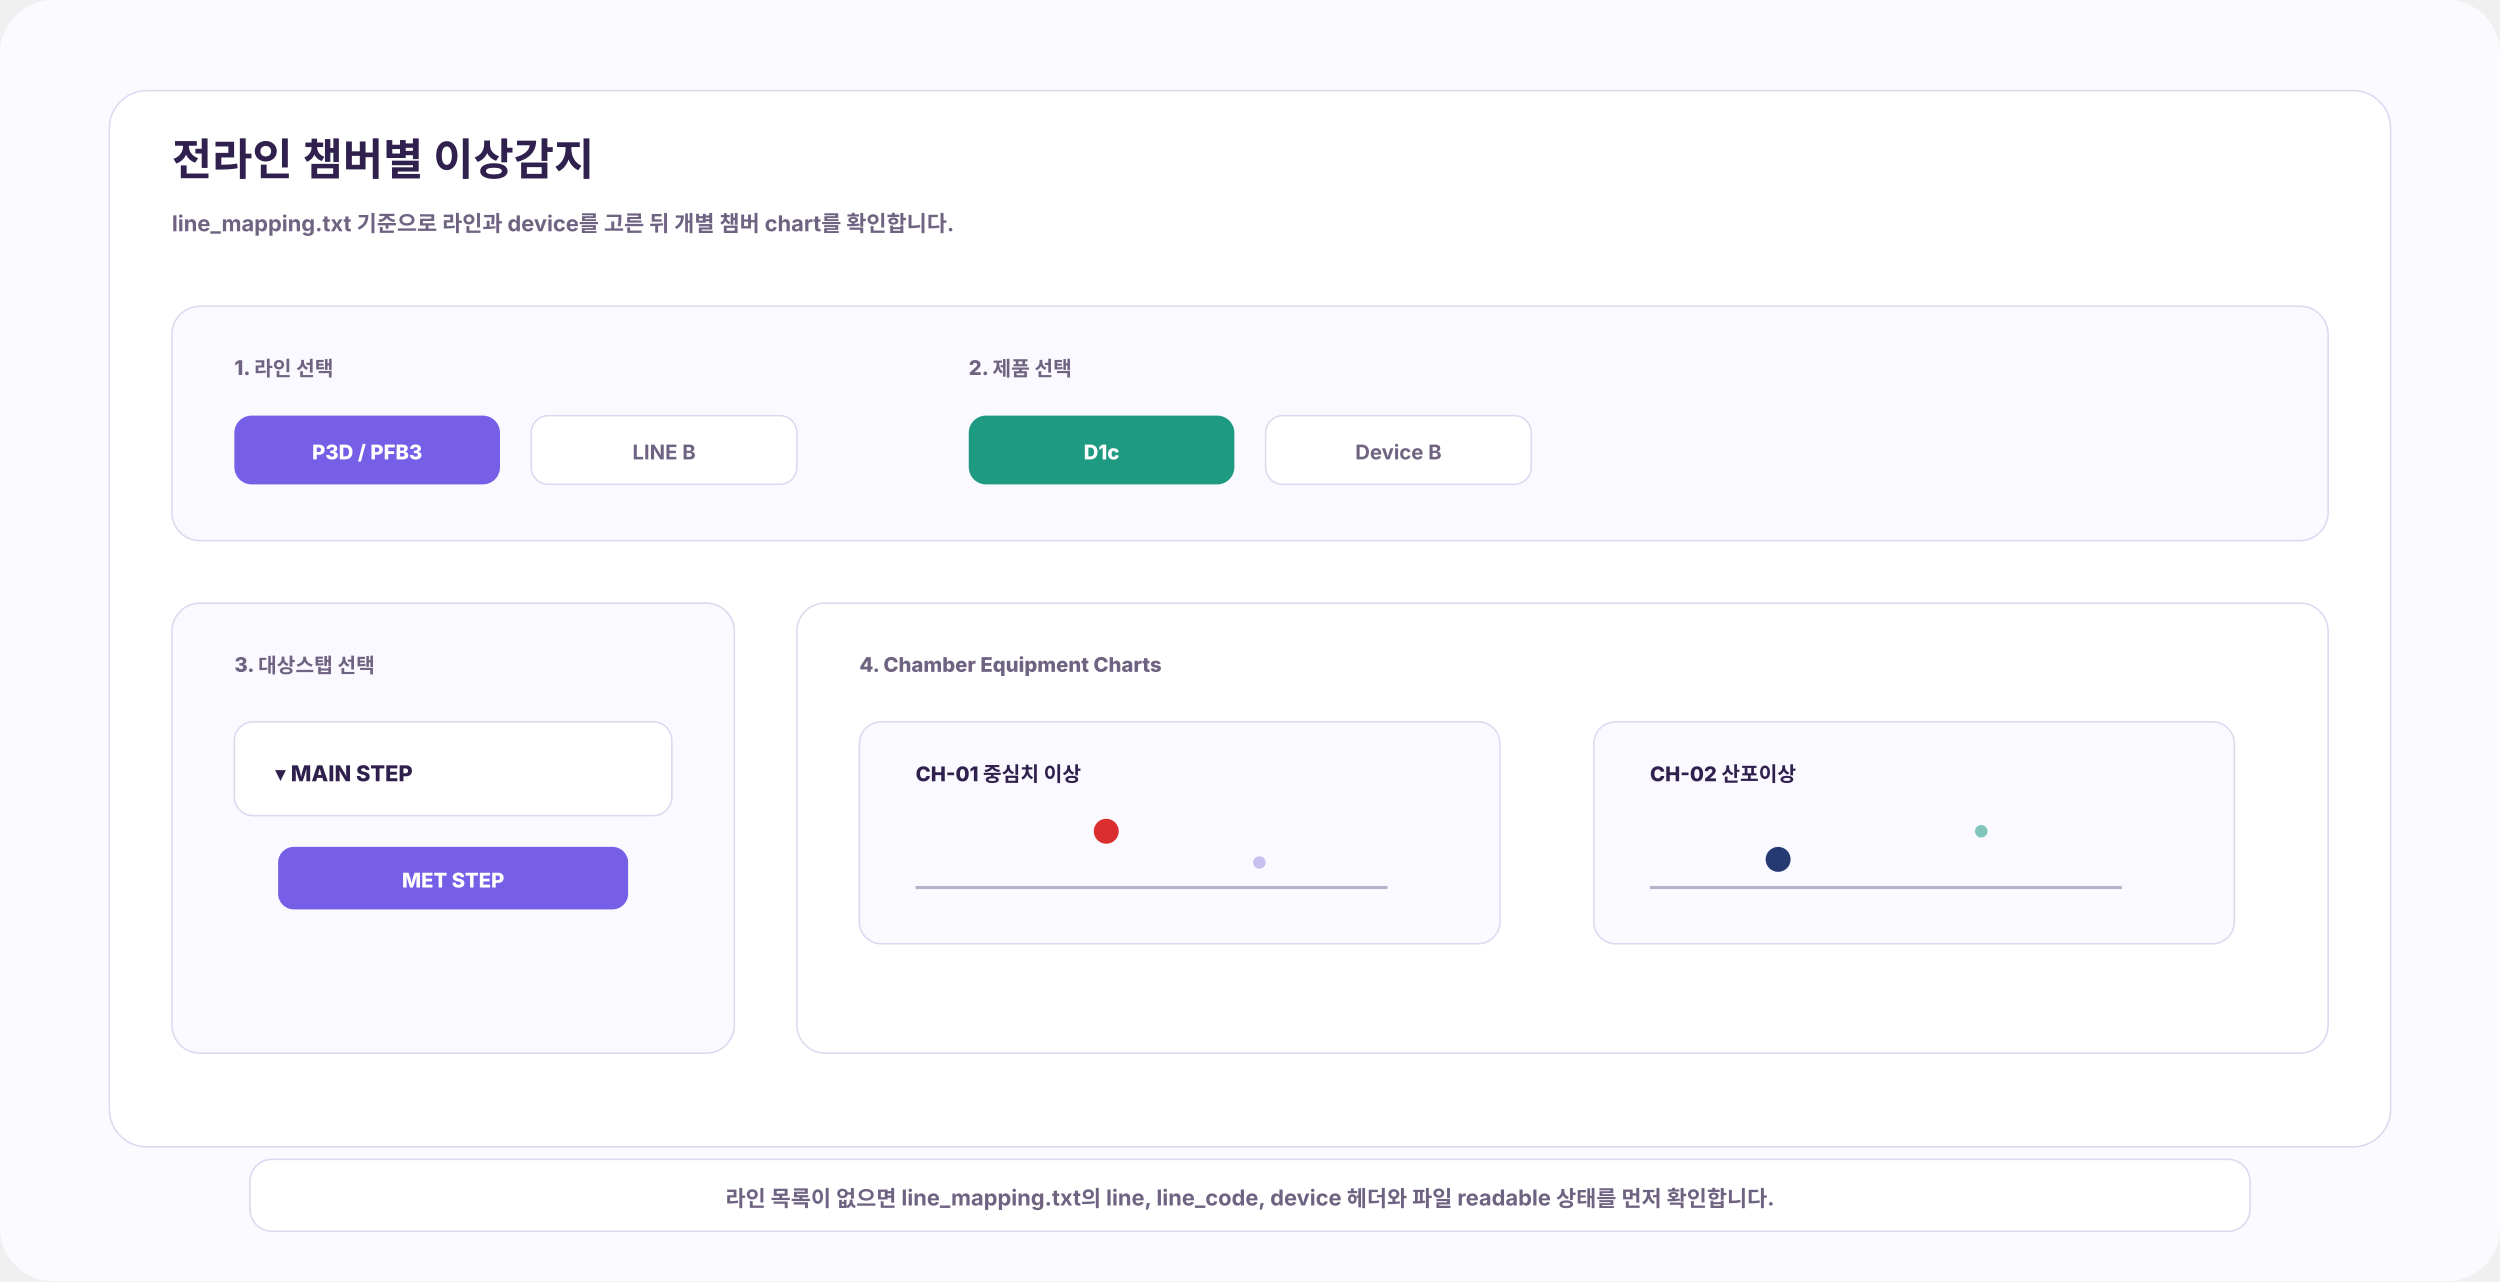
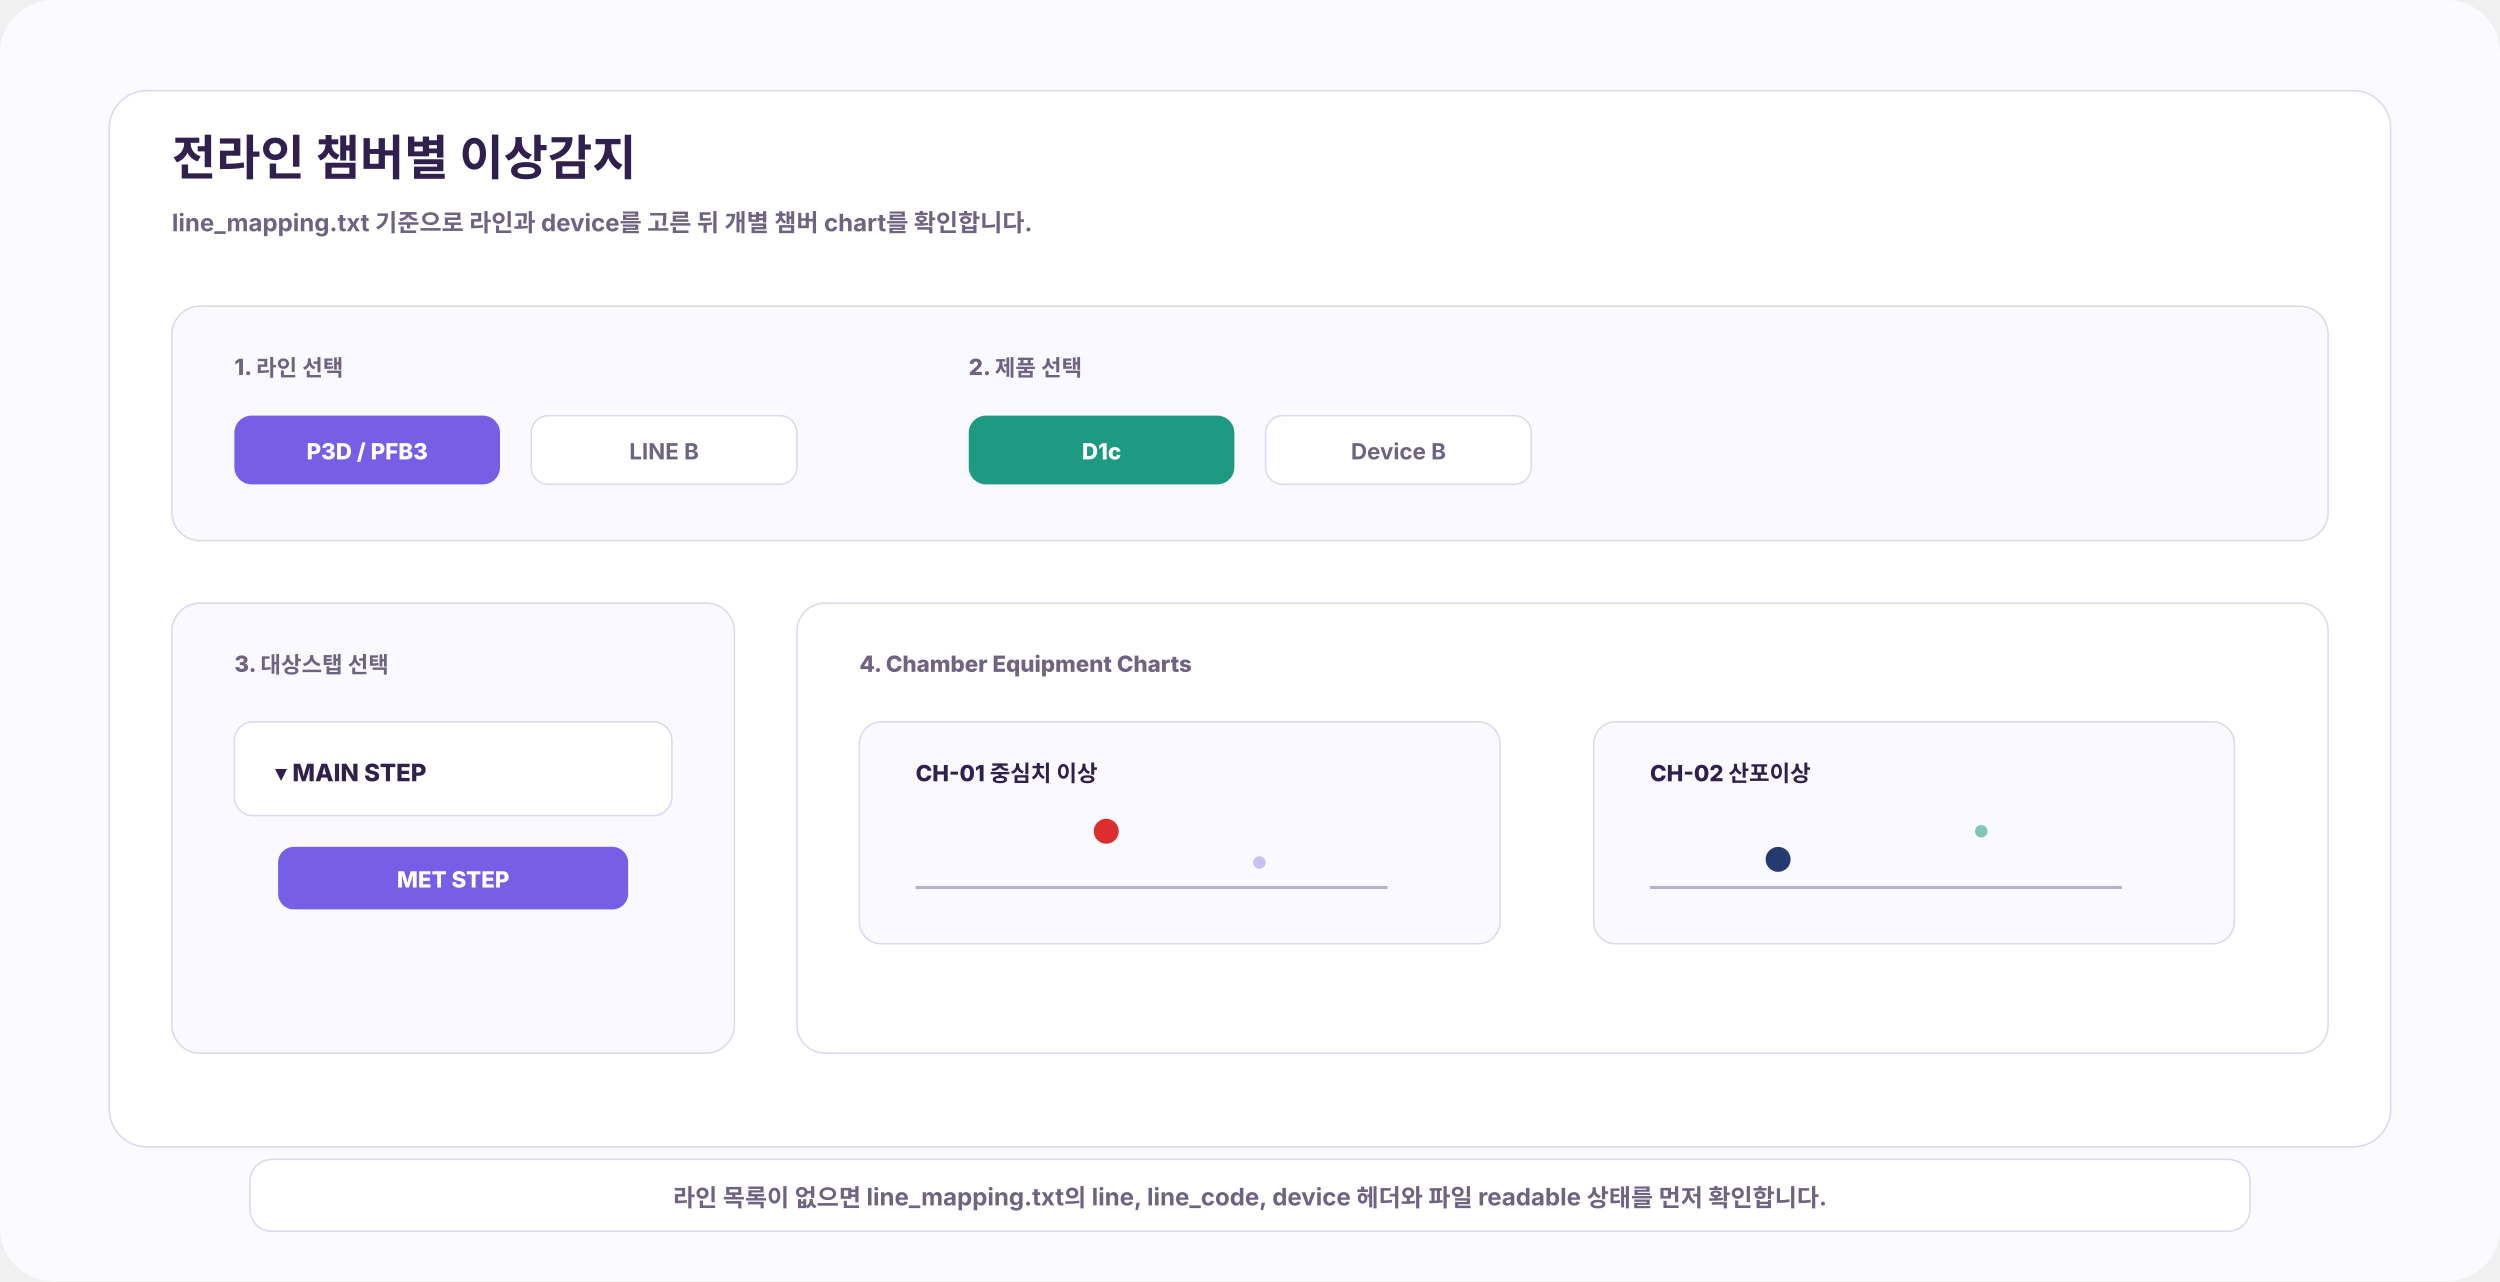
<svg xmlns="http://www.w3.org/2000/svg" width="1600" height="820" viewBox="0 0 1600 820" role="img" aria-labelledby="title desc">
  <defs>
    <style>
      text{font-family:Pretendard,Inter,Arial,sans-serif}
-       .h1{fill:#2f204d;font-size:28px;font-weight:800}
-       .h2{fill:#2f204d;font-size:18px;font-weight:800}
-       .label{fill:#6f6382;font-size:13px;font-weight:800}
-       .body{fill:#6f6382;font-size:14px;font-weight:650}
+       .h1{fill:#2f204d;font-size:30.8px;font-weight:800}
+       .h2{fill:#2f204d;font-size:19.8px;font-weight:800}
+       .label{fill:#6f6382;font-size:14.3px;font-weight:800}
+       .body{fill:#6f6382;font-size:15.4px;font-weight:650}
    </style>
  </defs>
  <rect width="1600" height="820" rx="34" fill="#fbfaff" />
  <rect x="70" y="58" width="1460" height="676" rx="24" fill="#ffffff" stroke="#ded7ef" />
  <text class="h1" x="110" y="112">전라인 챔버별 이상감지</text>
  <text class="body" x="110" y="148">line_mapping.txt 기준으로 라인과 device를 고른 뒤 개별 챔버 chart를 확인합니다.</text>
  <rect x="110" y="196" width="1380" height="150" rx="18" fill="#faf9ff" stroke="#ded7ef" />
  <text class="label" x="150" y="240">1. 라인 선택</text>
  <rect x="150" y="266" width="170" height="44" rx="11" fill="#765ee6" />
-   <text x="235" y="294" text-anchor="middle" fill="#ffffff" font-family="Pretendard,Inter,Arial,sans-serif" font-size="13" font-weight="800">P3D / PFB3</text>
+   <text x="235" y="294" text-anchor="middle" fill="#ffffff" font-family="Pretendard,Inter,Arial,sans-serif" font-size="14.3" font-weight="800">P3D / PFB3</text>
  <rect x="340" y="266" width="170" height="44" rx="11" fill="#ffffff" stroke="#ded7ef" />
-   <text x="425" y="294" text-anchor="middle" fill="#6f6382" font-family="Pretendard,Inter,Arial,sans-serif" font-size="13" font-weight="700">LINE B</text>
+   <text x="425" y="294" text-anchor="middle" fill="#6f6382" font-family="Pretendard,Inter,Arial,sans-serif" font-size="14.3" font-weight="700">LINE B</text>
  <text class="label" x="620" y="240">2. 제품 선택</text>
  <rect x="620" y="266" width="170" height="44" rx="11" fill="#1f9a82" />
-   <text x="705" y="294" text-anchor="middle" fill="#ffffff" font-family="Pretendard,Inter,Arial,sans-serif" font-size="13" font-weight="800">D1c</text>
+   <text x="705" y="294" text-anchor="middle" fill="#ffffff" font-family="Pretendard,Inter,Arial,sans-serif" font-size="14.3" font-weight="800">D1c</text>
  <rect x="810" y="266" width="170" height="44" rx="11" fill="#ffffff" stroke="#ded7ef" />
-   <text x="895" y="294" text-anchor="middle" fill="#6f6382" font-family="Pretendard,Inter,Arial,sans-serif" font-size="13" font-weight="700">Device B</text>
+   <text x="895" y="294" text-anchor="middle" fill="#6f6382" font-family="Pretendard,Inter,Arial,sans-serif" font-size="14.3" font-weight="700">Device B</text>
  <rect x="110" y="386" width="360" height="288" rx="18" fill="#faf9ff" stroke="#ded7ef" />
  <text class="label" x="150" y="430">3. 대상스탭 선택</text>
  <rect x="150" y="462" width="280" height="60" rx="12" fill="#ffffff" stroke="#ded7ef" />
-   <text x="176" y="500" fill="#2f204d" font-family="Pretendard,Inter,Arial,sans-serif" font-size="14" font-weight="800">▾ MAIN STEP</text>
+   <text x="176" y="500" fill="#2f204d" font-family="Pretendard,Inter,Arial,sans-serif" font-size="15.4" font-weight="800">▾ MAIN STEP</text>
  <rect x="178" y="542" width="224" height="40" rx="10" fill="#765ee6" />
-   <text x="290" y="568" text-anchor="middle" fill="#ffffff" font-family="Pretendard,Inter,Arial,sans-serif" font-size="13" font-weight="800">MET STEP</text>
+   <text x="290" y="568" text-anchor="middle" fill="#ffffff" font-family="Pretendard,Inter,Arial,sans-serif" font-size="14.3" font-weight="800">MET STEP</text>
  <rect x="510" y="386" width="980" height="288" rx="18" fill="#ffffff" stroke="#ded7ef" />
  <text class="label" x="550" y="430">4. Chamber Equipment Charts</text>
  <rect x="550" y="462" width="410" height="142" rx="14" fill="#faf9ff" stroke="#ded7ef" />
-   <text x="586" y="500" fill="#2f204d" font-family="Pretendard,Inter,Arial,sans-serif" font-size="13" font-weight="800">CH-01 중심치 이상</text>
+   <text x="586" y="500" fill="#2f204d" font-family="Pretendard,Inter,Arial,sans-serif" font-size="14.3" font-weight="800">CH-01 중심치 이상</text>
  <line x1="586" y1="568" x2="888" y2="568" stroke="#b9b0c9" stroke-width="2" />
  <circle cx="708" cy="532" r="8" fill="#db2f2f" />
  <circle cx="806" cy="552" r="4" fill="#8d7adf" opacity="0.45" />
  <rect x="1020" y="462" width="410" height="142" rx="14" fill="#faf9ff" stroke="#ded7ef" />
-   <text x="1056" y="500" fill="#2f204d" font-family="Pretendard,Inter,Arial,sans-serif" font-size="13" font-weight="800">CH-02 산포이상</text>
+   <text x="1056" y="500" fill="#2f204d" font-family="Pretendard,Inter,Arial,sans-serif" font-size="14.3" font-weight="800">CH-02 산포이상</text>
  <line x1="1056" y1="568" x2="1358" y2="568" stroke="#b9b0c9" stroke-width="2" />
  <circle cx="1138" cy="550" r="8" fill="#263a72" />
  <circle cx="1268" cy="532" r="4" fill="#1f9a82" opacity="0.55" />
  <rect x="160" y="742" width="1280" height="46" rx="14" fill="#ffffff" stroke="#ded7ef" />
  <text class="body" x="800" y="772" text-anchor="middle">라인 목록이 없으면 line_mapping.txt의 line, line_code, device 헤더와 파일 readable 상태를 먼저 확인합니다.</text>
</svg>
